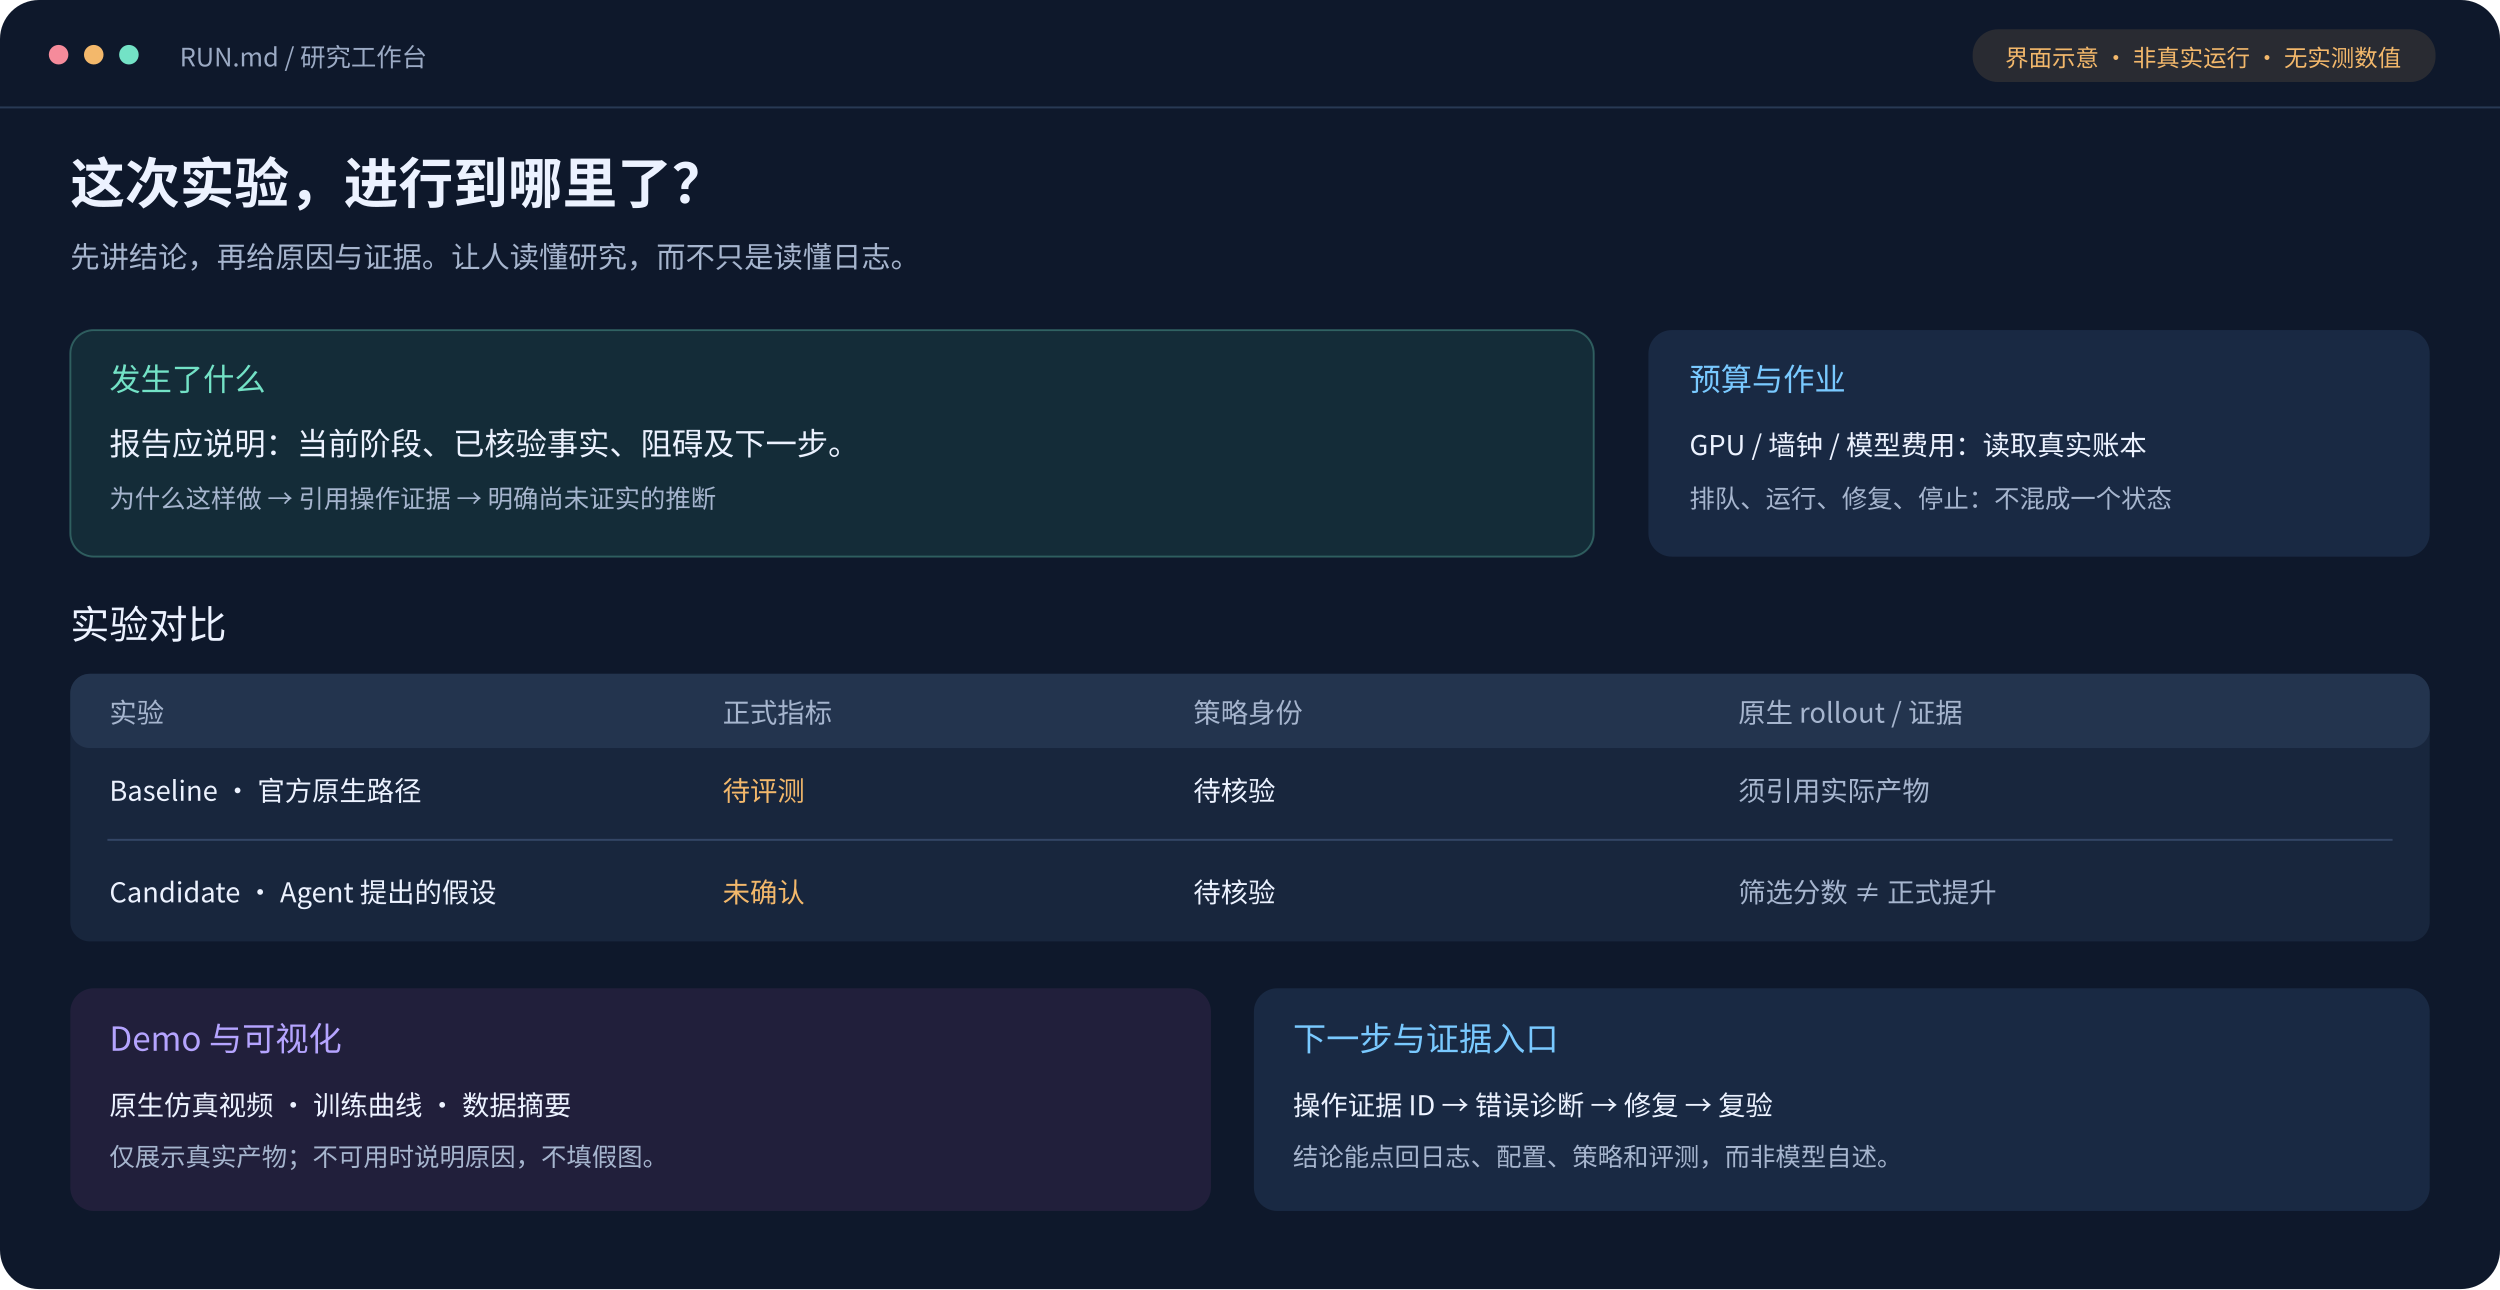
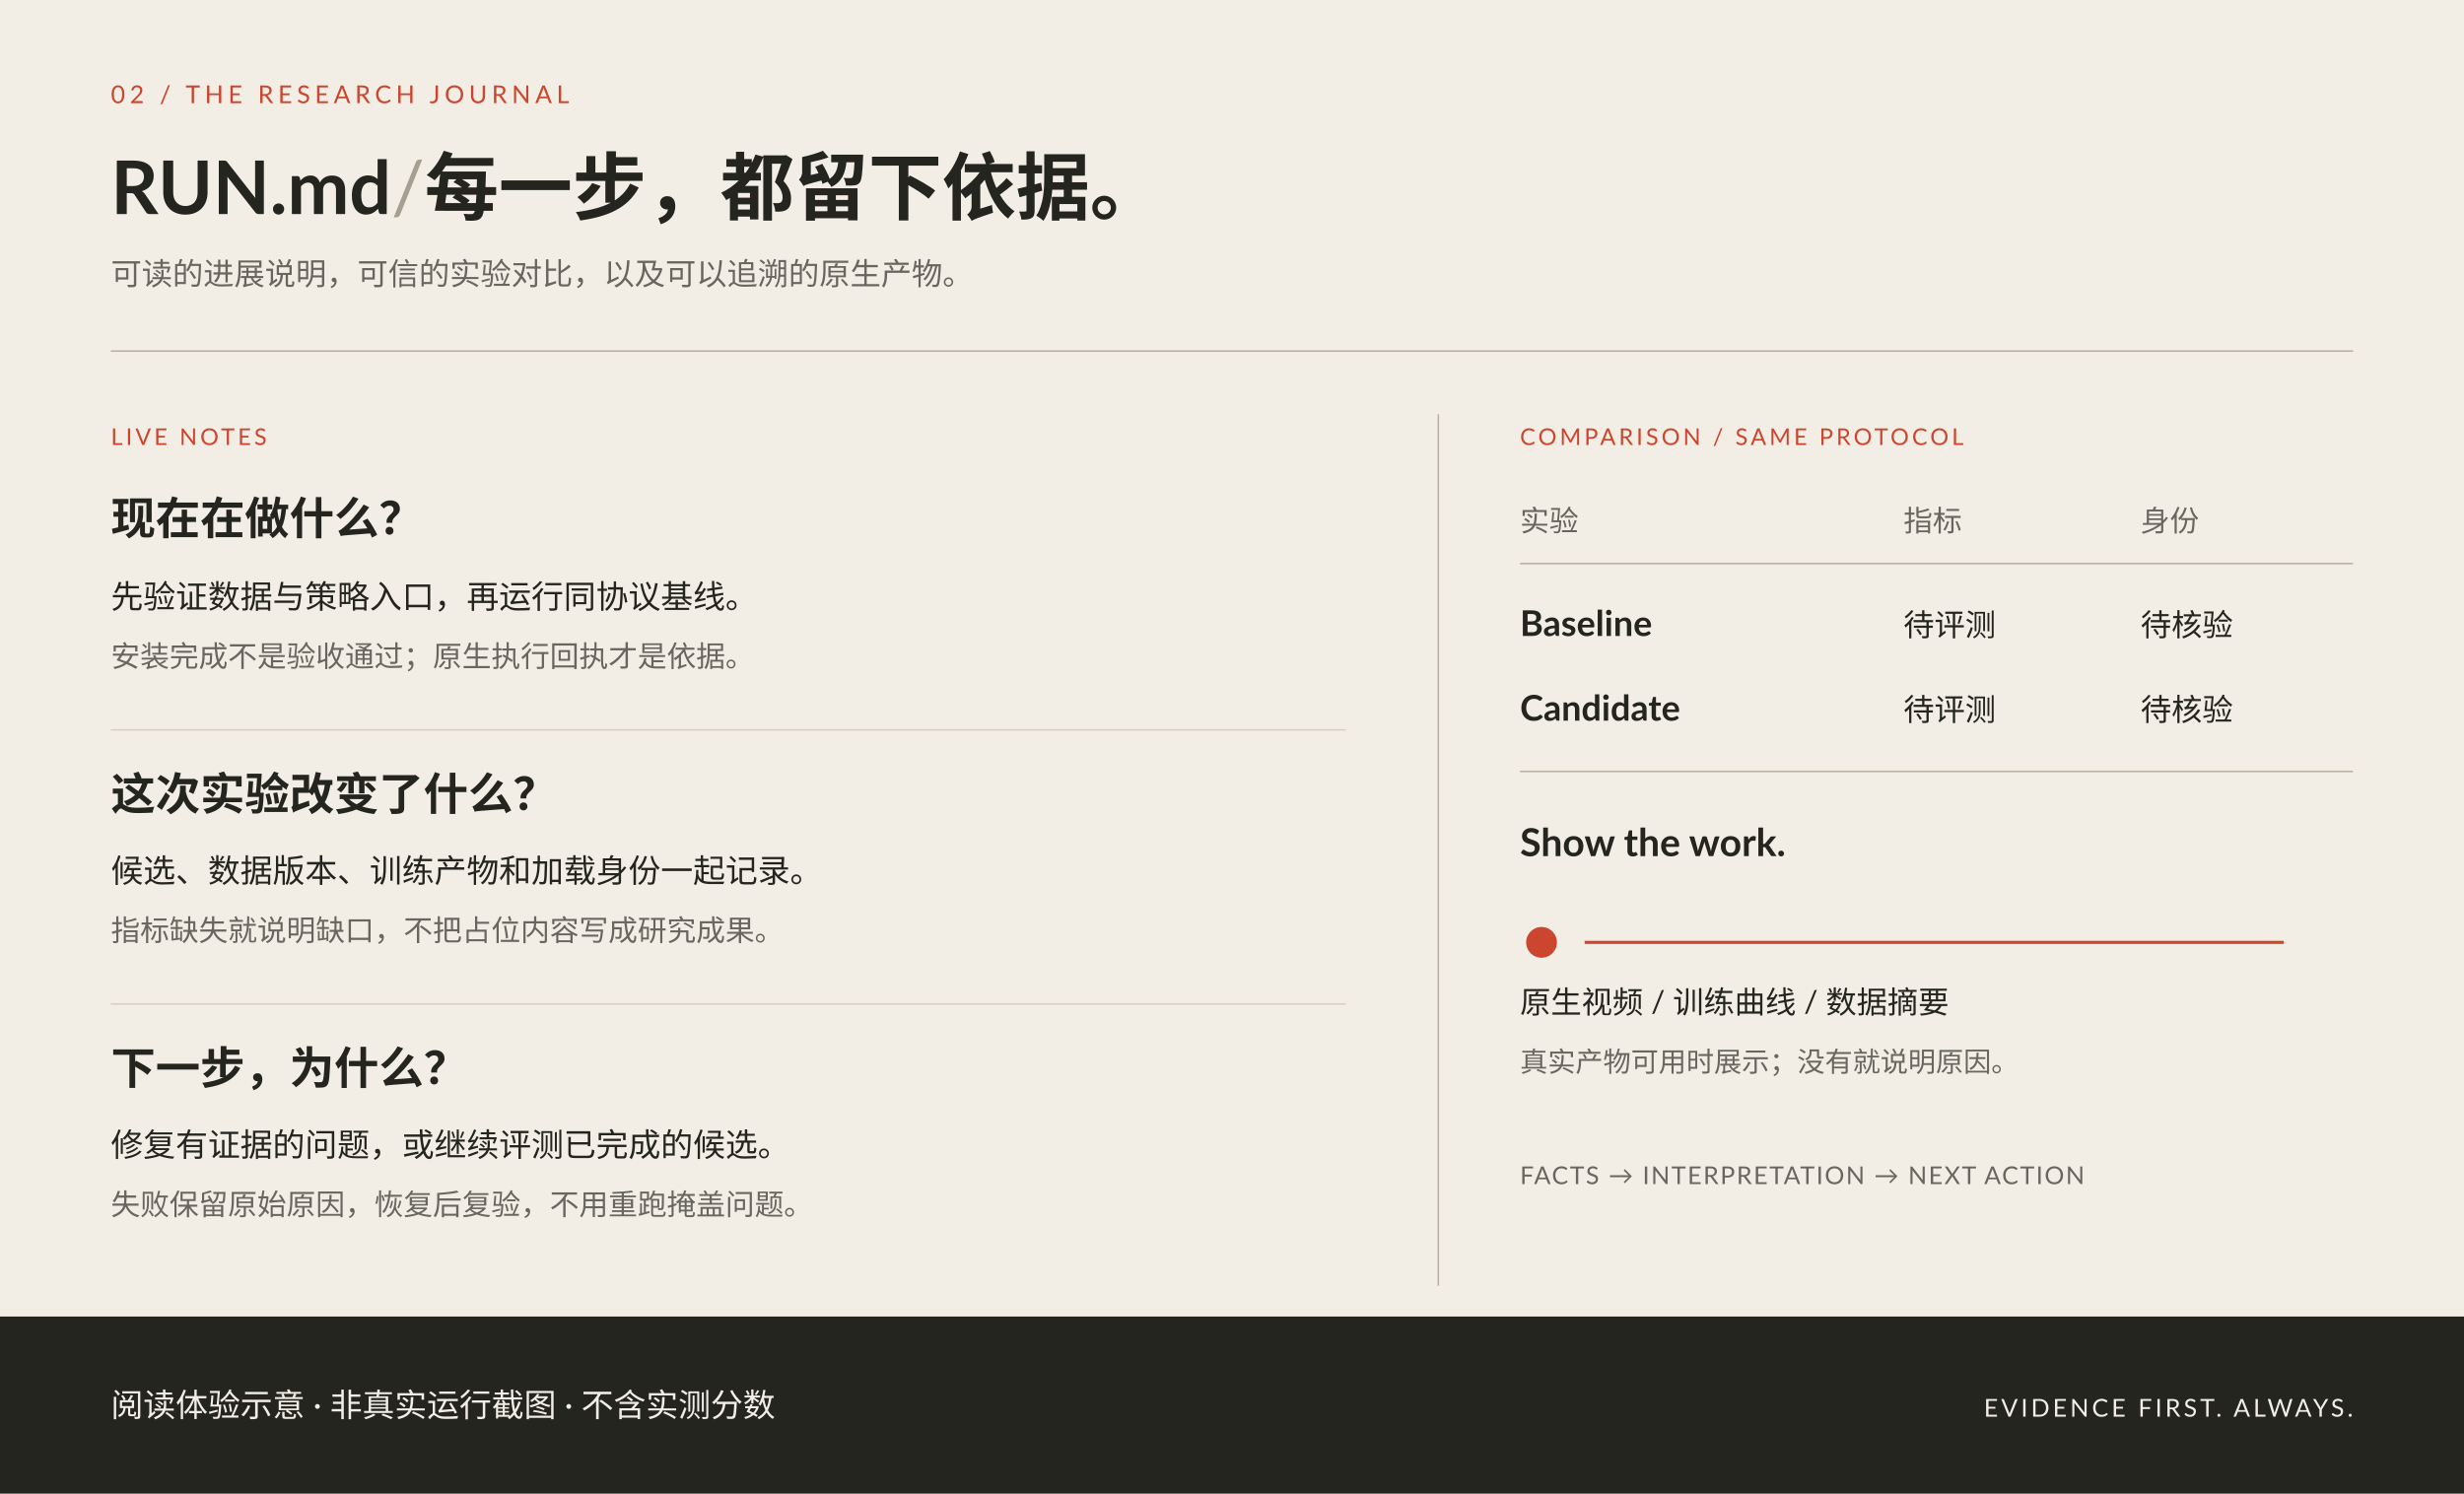
- <svg xmlns="http://www.w3.org/2000/svg" width="1280" height="660" viewBox="0 0 1280 660" role="img" aria-labelledby="title desc">
-   <rect width="1280" height="660" rx="20" fill="#0e182b" />
-   <g font-family="'Noto Sans CJK SC','Microsoft YaHei',sans-serif">
-     <circle cx="30" cy="28" r="5" fill="#f58b9b" />
-     <circle cx="48" cy="28" r="5" fill="#f3b86b" />
-     <circle cx="66" cy="28" r="5" fill="#73e2c6" />
-     <text x="92" y="34" font-size="13" fill="#9baac4">RUN.md / 研究工作台</text>
-     <rect x="1010" y="15" width="237" height="27" rx="13" fill="#f3b86b" fill-opacity=".12" />
-     <text x="1128" y="34" text-anchor="middle" font-size="12" fill="#f3b86b">界面示意 · 非真实运行 · 无实测数值</text>
-     <path d="M0 55H1280" stroke="#283954" />
-     <text x="36" y="104" font-size="28" font-weight="700" fill="#ecf2ff">这次实验，进行到哪里了？</text>
-     <text x="36" y="137" font-size="15" fill="#a6b5ce">先讲结论，再给原因与证据。让人读懂研究，而不只是读懂日志。</text>
-     <rect x="36" y="169" width="780" height="116" rx="12" fill="#142c38" stroke="#73e2c6" stroke-opacity=".3" />
-     <text x="56" y="200" font-size="16" fill="#73e2c6">发生了什么</text>
-     <text x="56" y="233" font-size="16" fill="#ecf2ff">报告应说明：当前阶段、已核验事实、阻碍及下一步。</text>
-     <text x="56" y="260" font-size="13" fill="#a6b5ce">为什么这样做 → 引用操作证据 → 明确尚未证实的推断</text>
-     <rect x="844" y="169" width="400" height="116" rx="12" fill="#192943" />
-     <text x="865" y="200" font-size="16" fill="#79c9ff">预算与作业</text>
-     <text x="865" y="233" font-size="14" fill="#ecf2ff">GPU / 墙钟 / 模型费用：读取真实账本</text>
-     <text x="865" y="260" font-size="13" fill="#a6b5ce">排队、运行、修复、停止：不混成一个状态</text>
-     <text x="36" y="327" font-size="20" fill="#ecf2ff">实验对比</text>
-     <rect x="36" y="345" width="1208" height="137" rx="10" fill="#18263d" />
-     <rect x="36" y="345" width="1208" height="38" rx="10" fill="#23344e" />
-     <g font-size="14">
-       <text x="56" y="370" fill="#a6b5ce">实验</text>
-       <text x="370" y="370" fill="#a6b5ce">正式指标</text>
-       <text x="611" y="370" fill="#a6b5ce">策略身份</text>
-       <text x="890" y="370" fill="#a6b5ce">原生 rollout / 证据</text>
-       <text x="56" y="410" fill="#ecf2ff">Baseline · 官方原生路径</text>
-       <text x="370" y="410" fill="#f3b86b">待评测</text>
-       <text x="611" y="410" fill="#ecf2ff">待核验</text>
-       <text x="890" y="410" fill="#a6b5ce">须引用实际产物</text>
-       <path d="M55 430H1225" stroke="#334565" />
-       <text x="56" y="462" fill="#ecf2ff">Candidate · Agent 提出的假设</text>
-       <text x="370" y="462" fill="#f3b86b">未确认</text>
-       <text x="611" y="462" fill="#ecf2ff">待核验</text>
-       <text x="890" y="462" fill="#a6b5ce">筛选分数 ≠ 正式提升</text>
-     </g>
-     <rect x="36" y="506" width="584" height="114" rx="12" fill="#211f3b" />
-     <text x="56" y="538" font-size="17" fill="#b5a4ff">Demo 与可视化</text>
-     <text x="56" y="571" font-size="14" fill="#ecf2ff">原生仿真视频 · 训练曲线 · 数据摘要</text>
-     <text x="56" y="597" font-size="13" fill="#a6b5ce">仅展示真实产物；不可用时说明原因，不填假图。</text>
-     <rect x="642" y="506" width="602" height="114" rx="12" fill="#192943" />
-     <text x="662" y="538" font-size="17" fill="#79c9ff">下一步与证据入口</text>
-     <text x="662" y="571" font-size="14" fill="#ecf2ff">操作证据 ID → 错误诊断 → 修复 → 复验</text>
-     <text x="662" y="597" font-size="13" fill="#a6b5ce">结论能点回日志、配置、策略和评测，而非模型自述。</text>
+ <svg xmlns="http://www.w3.org/2000/svg" width="1600" height="970" viewBox="0 0 1600 970" role="img" aria-labelledby="title desc">
+   <rect width="1600" height="970" fill="#f3eee5" />
+   <g font-family="Lato, Noto Sans CJK SC, sans-serif" fill="#252520">
+     <text x="72" y="67" font-size="16" letter-spacing="3" fill="#cc452e">02 / THE RESEARCH JOURNAL</text>
+     <text x="72" y="139" font-size="48" font-weight="700">RUN.md<tspan font-weight="400" fill="#a69e90"> / </tspan>每一步，都留下依据。</text>
+     <text x="72" y="185" font-size="20" fill="#68675f">可读的进展说明，可信的实验对比，以及可以追溯的原生产物。</text>
+     <path d="M72 228h1456M934 269v566" stroke="#b8b0a2" />
+     <text x="72" y="289" font-size="15" letter-spacing="2" fill="#cc452e">LIVE NOTES</text>
+     <text x="72" y="347" font-size="29" font-weight="700">现在在做什么？</text>
+     <text x="72" y="395" font-size="21">先验证数据与策略入口，再运行同协议基线。</text>
+     <text x="72" y="433" font-size="19" fill="#68675f">安装完成不是验收通过；原生执行回执才是依据。</text>
+     <path d="M72 474h802" stroke="#d7cfc1" />
+     <text x="72" y="526" font-size="29" font-weight="700">这次实验改变了什么？</text>
+     <text x="72" y="573" font-size="21">候选、数据版本、训练产物和加载身份一起记录。</text>
+     <text x="72" y="611" font-size="19" fill="#68675f">指标缺失就说明缺口，不把占位内容写成研究成果。</text>
+     <path d="M72 652h802" stroke="#d7cfc1" />
+     <text x="72" y="704" font-size="29" font-weight="700">下一步，为什么？</text>
+     <text x="72" y="751" font-size="21">修复有证据的问题，或继续评测已完成的候选。</text>
+     <text x="72" y="789" font-size="19" fill="#68675f">失败保留原始原因，恢复后复验，不用重跑掩盖问题。</text>
+     <text x="987" y="289" font-size="15" letter-spacing="2" fill="#cc452e">COMPARISON / SAME PROTOCOL</text>
+     <text x="987" y="345" font-size="19" fill="#68675f">实验</text>
+     <text x="1236" y="345" font-size="19" fill="#68675f">指标</text>
+     <text x="1390" y="345" font-size="19" fill="#68675f">身份</text>
+     <path d="M987 366h541" stroke="#b8b0a2" />
+     <text x="987" y="413" font-size="23" font-weight="700">Baseline</text>
+     <text x="1236" y="413" font-size="20">待评测</text>
+     <text x="1390" y="413" font-size="20">待核验</text>
+     <text x="987" y="468" font-size="23" font-weight="700">Candidate</text>
+     <text x="1236" y="468" font-size="20">待评测</text>
+     <text x="1390" y="468" font-size="20">待核验</text>
+     <path d="M987 501h541" stroke="#b8b0a2" />
+     <text x="987" y="556" font-size="25" font-weight="700">Show the work.</text>
+     <circle cx="1001" cy="612" r="10" fill="#cc452e" />
+     <path d="M1029 612h454" stroke="#cc452e" stroke-width="2" />
+     <text x="987" y="658" font-size="20">原生视频 / 训练曲线 / 数据摘要</text>
+     <text x="987" y="696" font-size="18" fill="#68675f">真实产物可用时展示；没有就说明原因。</text>
+     <text x="987" y="769" font-size="16" letter-spacing="1" fill="#68675f">FACTS → INTERPRETATION → NEXT ACTION</text>
+     <rect x="0" y="855" width="1600" height="115" fill="#252520" />
+     <text x="72" y="920" font-size="21" fill="#f3eee5">阅读体验示意 · 非真实运行截图 · 不含实测分数</text>
+     <text x="1528" y="920" text-anchor="end" font-size="16" letter-spacing="2" fill="#f3eee5">EVIDENCE FIRST. ALWAYS.</text>
  </g>
</svg>
